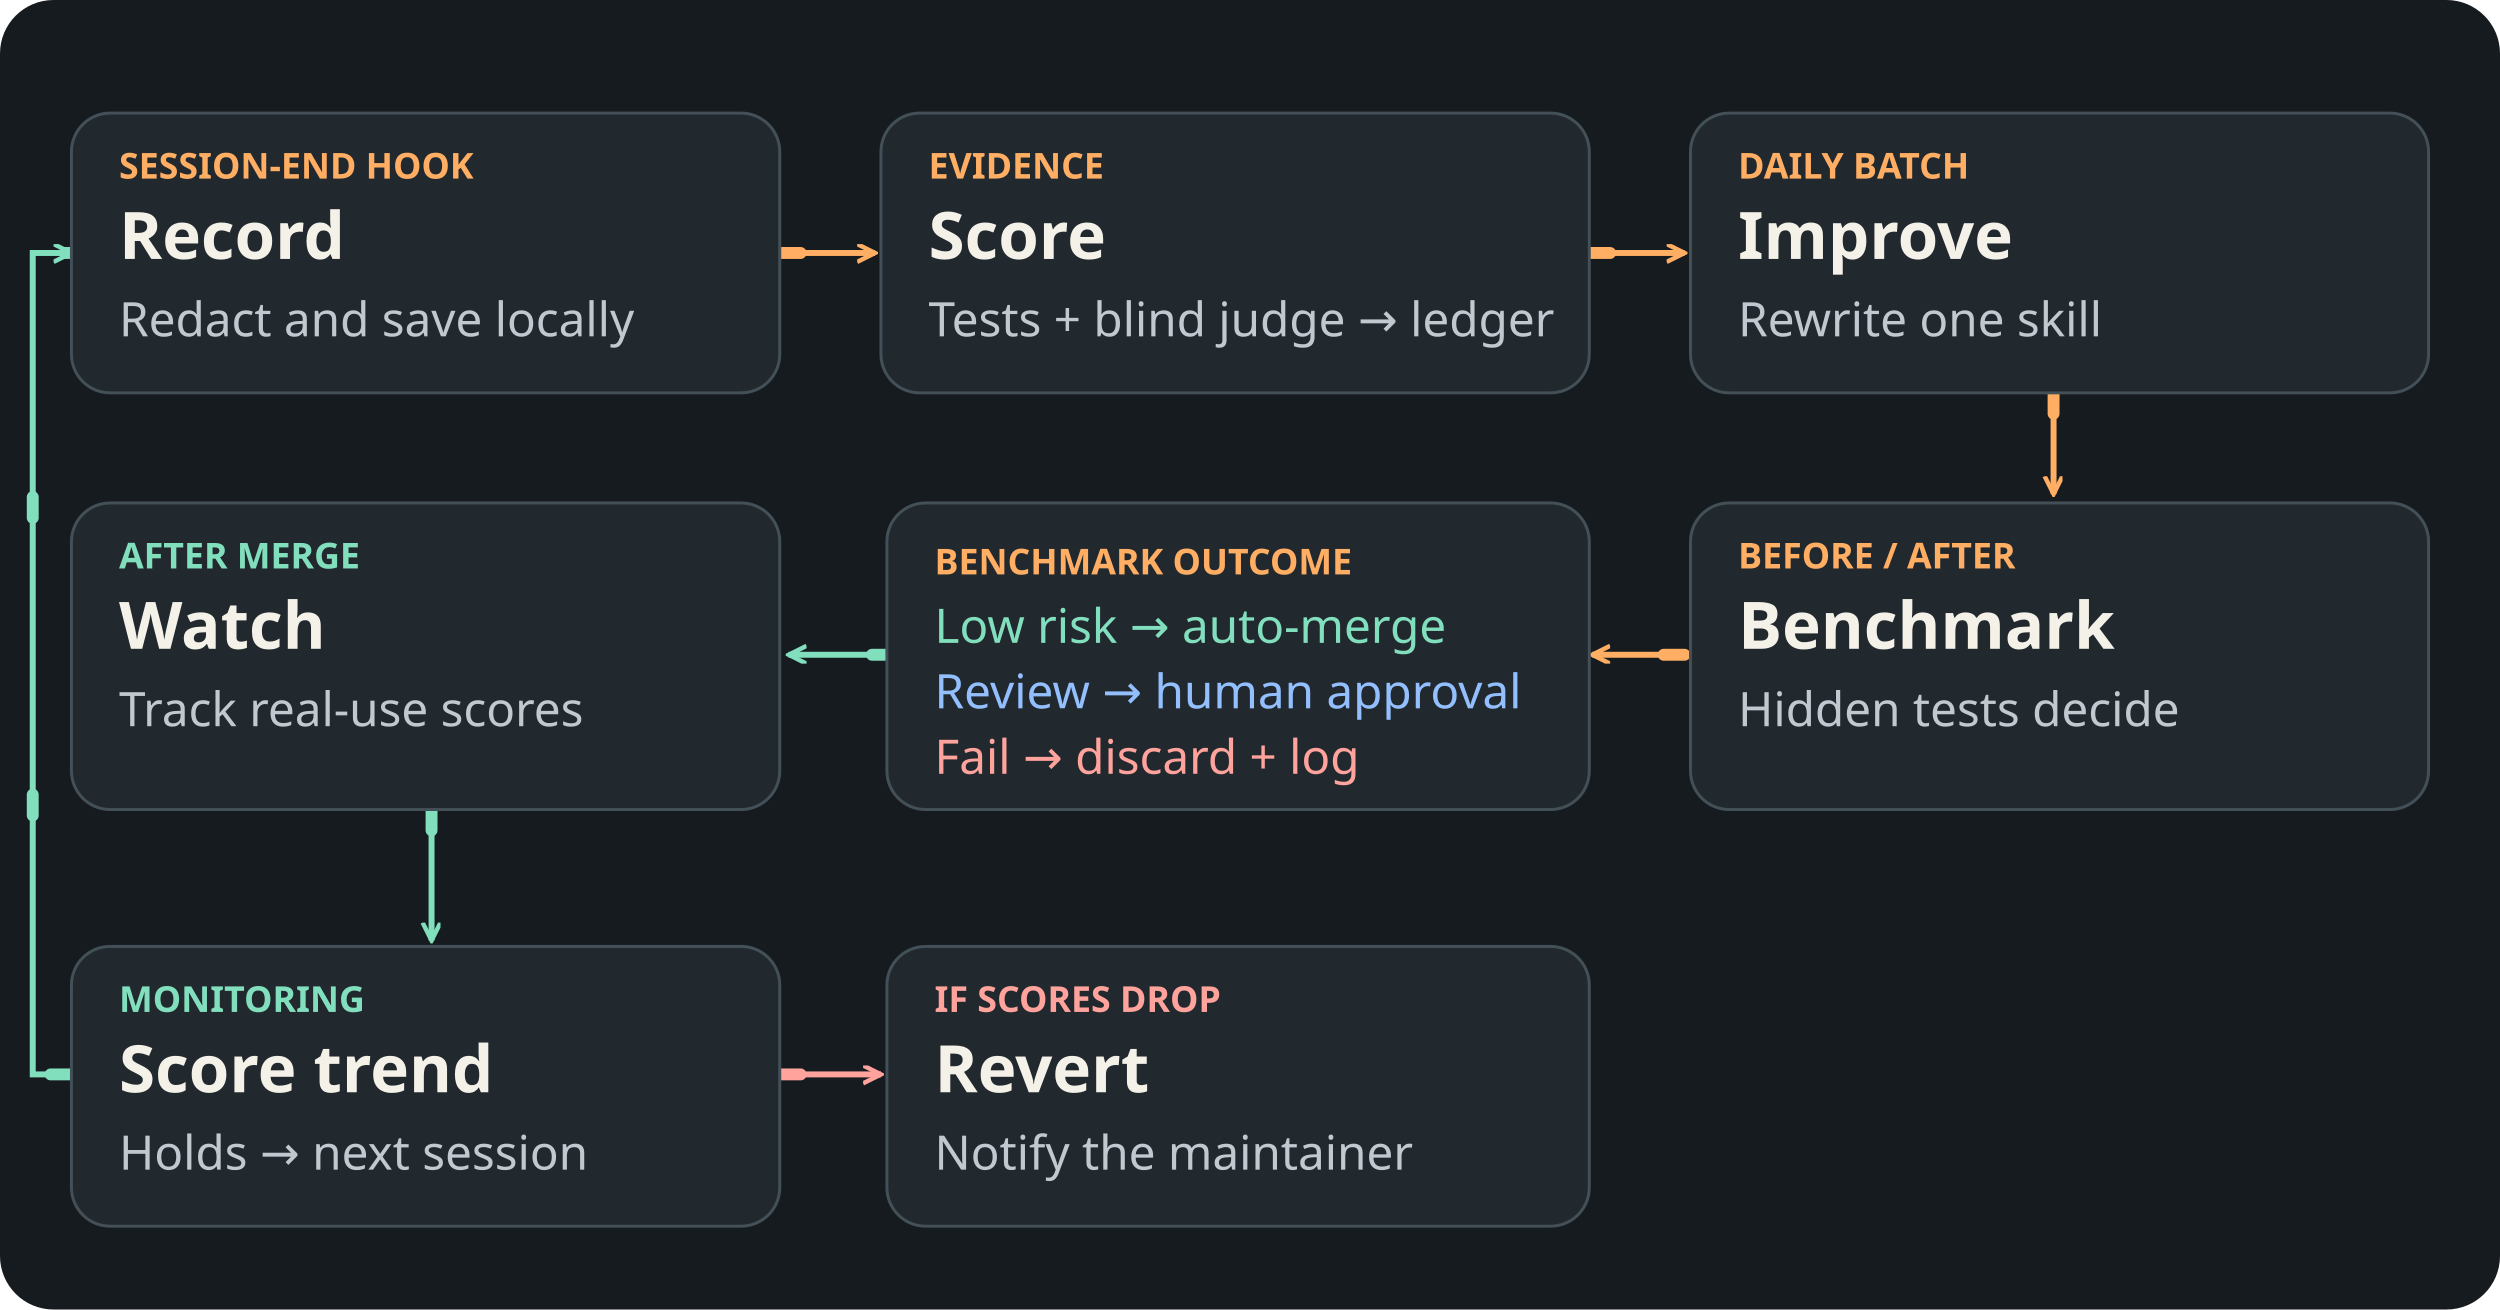
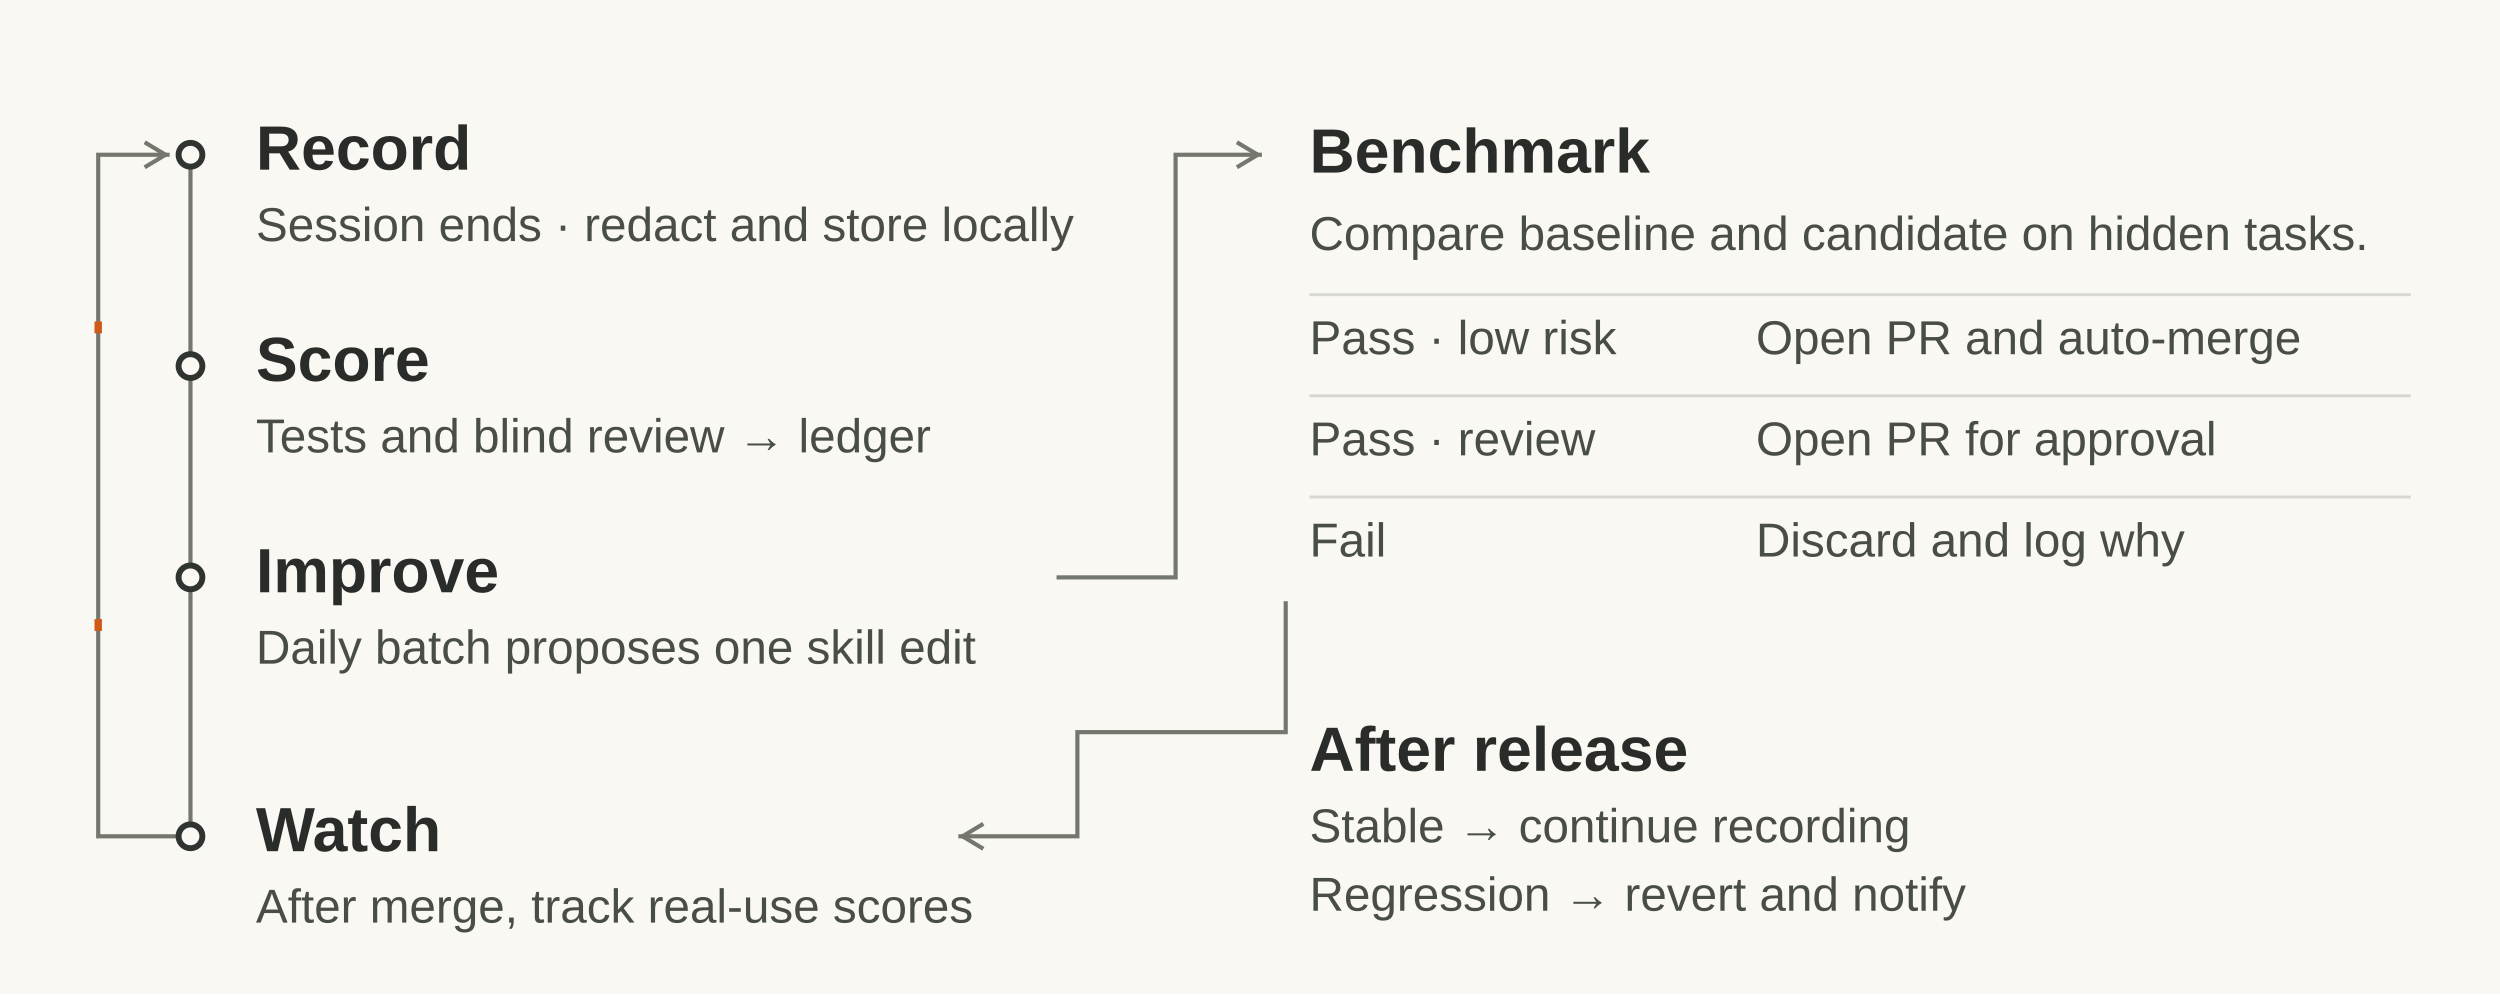
- <svg xmlns="http://www.w3.org/2000/svg" width="840" height="440" viewBox="0 0 840 440" role="img" aria-labelledby="t d">
+ <svg xmlns="http://www.w3.org/2000/svg" width="840" height="334" viewBox="0 0 840 334" role="img" aria-labelledby="title desc">
  <defs>
-     <marker id="ffae63" markerWidth="7" markerHeight="7" refX="6" refY="3" orient="auto" markerUnits="userSpaceOnUse">
-       <path d="M0 0L6 3L0 6" fill="none" stroke="#ffae63" stroke-width="1.5" />
-     </marker>
-     <marker id="82dfbe" markerWidth="7" markerHeight="7" refX="6" refY="3" orient="auto" markerUnits="userSpaceOnUse">
-       <path d="M0 0L6 3L0 6" fill="none" stroke="#82dfbe" stroke-width="1.5" />
-     </marker>
-     <marker id="93bfff" markerWidth="7" markerHeight="7" refX="6" refY="3" orient="auto" markerUnits="userSpaceOnUse">
-       <path d="M0 0L6 3L0 6" fill="none" stroke="#93bfff" stroke-width="1.5" />
-     </marker>
-     <marker id="ffa39c" markerWidth="7" markerHeight="7" refX="6" refY="3" orient="auto" markerUnits="userSpaceOnUse">
-       <path d="M0 0L6 3L0 6" fill="none" stroke="#ffa39c" stroke-width="1.5" />
-     </marker>
-     <marker id="f4f1e9" markerWidth="7" markerHeight="7" refX="6" refY="3" orient="auto" markerUnits="userSpaceOnUse">
-       <path d="M0 0L6 3L0 6" fill="none" stroke="#f4f1e9" stroke-width="1.5" />
-     </marker>
-     <marker id="c2c8cf" markerWidth="7" markerHeight="7" refX="6" refY="3" orient="auto" markerUnits="userSpaceOnUse">
-       <path d="M0 0L6 3L0 6" fill="none" stroke="#c2c8cf" stroke-width="1.5" />
+     <marker id="arrow" viewBox="0 0 8 8" refX="7" refY="4" markerWidth="8" markerHeight="8" orient="auto">
+       <path d="m1 1 5 3-5 3" fill="none" stroke="#74776e" />
    </marker>
  </defs>
-   <style>text{font-family:system-ui,'Segoe UI',sans-serif}.pulse{animation:travel 4s linear infinite}@keyframes travel{to{stroke-dashoffset:-100}}@media(prefers-reduced-motion:reduce){.pulse{display:none}}</style>
-   <rect width="840" height="440" rx="18" fill="#161b20" />
-   <g>
-     <path d="M262 85H294" fill="none" stroke="#ffae63" stroke-width="2" marker-end="url(#ffae63)" />
-     <path class="pulse" d="M262 85H294" pathLength="100" fill="none" stroke="#ffae63" stroke-width="4" stroke-linecap="round" stroke-dasharray="7 93" />
-     <path d="M534 85H566" fill="none" stroke="#ffae63" stroke-width="2" marker-end="url(#ffae63)" />
-     <path class="pulse" d="M534 85H566" pathLength="100" fill="none" stroke="#ffae63" stroke-width="4" stroke-linecap="round" stroke-dasharray="7 93" />
-     <path d="M690 132V166" fill="none" stroke="#ffae63" stroke-width="2" marker-end="url(#ffae63)" />
-     <path class="pulse" d="M690 132V166" pathLength="100" fill="none" stroke="#ffae63" stroke-width="4" stroke-linecap="round" stroke-dasharray="7 93" />
-     <path d="M566 220H535" fill="none" stroke="#ffae63" stroke-width="2" marker-end="url(#ffae63)" />
-     <path class="pulse" d="M566 220H535" pathLength="100" fill="none" stroke="#ffae63" stroke-width="4" stroke-linecap="round" stroke-dasharray="7 93" />
-     <path d="M300 220H265" fill="none" stroke="#82dfbe" stroke-width="2" marker-end="url(#82dfbe)" />
-     <path class="pulse" d="M300 220H265" pathLength="100" fill="none" stroke="#82dfbe" stroke-width="4" stroke-linecap="round" stroke-dasharray="7 93" />
-     <path d="M145 272V316" fill="none" stroke="#82dfbe" stroke-width="2" marker-end="url(#82dfbe)" />
-     <path class="pulse" d="M145 272V316" pathLength="100" fill="none" stroke="#82dfbe" stroke-width="4" stroke-linecap="round" stroke-dasharray="7 93" />
-     <path d="M262 361H296" fill="none" stroke="#ffa39c" stroke-width="2" marker-end="url(#ffa39c)" />
-     <path class="pulse" d="M262 361H296" pathLength="100" fill="none" stroke="#ffa39c" stroke-width="4" stroke-linecap="round" stroke-dasharray="7 93" />
-     <path d="M24 361H11V85H24" fill="none" stroke="#82dfbe" stroke-width="2" marker-end="url(#82dfbe)" />
-     <path class="pulse" d="M24 361H11V85H24" pathLength="100" fill="none" stroke="#82dfbe" stroke-width="4" stroke-linecap="round" stroke-dasharray="7 93" />
-     <g>
-       <rect x="24" y="38" width="238" height="94" rx="13" fill="#21282e" stroke="#435057" />
-       <text x="40" y="60" fill="#ffae63" font-size="12" font-weight="700">SESSION-END HOOK</text>
-       <text x="40" y="87" fill="#f4f1e9" font-size="22" font-weight="700">Record</text>
-       <text x="40" y="113" fill="#c2c8cf" font-size="16" font-weight="500">Redact and save locally</text>
-     </g>
-     <g>
-       <rect x="296" y="38" width="238" height="94" rx="13" fill="#21282e" stroke="#435057" />
-       <text x="312" y="60" fill="#ffae63" font-size="12" font-weight="700">EVIDENCE</text>
-       <text x="312" y="87" fill="#f4f1e9" font-size="22" font-weight="700">Score</text>
-       <text x="312" y="113" fill="#c2c8cf" font-size="16" font-weight="500">Tests + blind judge → ledger</text>
-     </g>
-     <g>
-       <rect x="568" y="38" width="248" height="94" rx="13" fill="#21282e" stroke="#435057" />
-       <text x="584" y="60" fill="#ffae63" font-size="12" font-weight="700">DAILY BATCH</text>
-       <text x="584" y="87" fill="#f4f1e9" font-size="22" font-weight="700">Improve</text>
-       <text x="584" y="113" fill="#c2c8cf" font-size="16" font-weight="500">Rewrite one skill</text>
-     </g>
-     <g>
-       <rect x="568" y="169" width="248" height="103" rx="13" fill="#21282e" stroke="#435057" />
-       <text x="584" y="191" fill="#ffae63" font-size="12" font-weight="700">BEFORE / AFTER</text>
-       <text x="584" y="218" fill="#f4f1e9" font-size="22" font-weight="700">Benchmark</text>
-       <text x="584" y="244" fill="#c2c8cf" font-size="16" font-weight="500">Hidden tests decide</text>
-     </g>
-     <rect x="298" y="169" width="236" height="103" rx="13" fill="#21282e" stroke="#435057" />
-     <text x="314" y="193" fill="#ffae63" font-size="12" font-weight="700">BENCHMARK OUTCOME</text>
-     <text x="314" y="216" fill="#82dfbe" font-size="16" font-weight="500">Low risk → auto-merge</text>
-     <text x="314" y="238" fill="#93bfff" font-size="16" font-weight="500">Review → human approval</text>
-     <text x="314" y="260" fill="#ffa39c" font-size="16" font-weight="500">Fail → discard + log</text>
-     <g>
-       <rect x="24" y="169" width="238" height="103" rx="13" fill="#21282e" stroke="#435057" />
-       <text x="40" y="191" fill="#82dfbe" font-size="12" font-weight="700">AFTER MERGE</text>
-       <text x="40" y="218" fill="#f4f1e9" font-size="22" font-weight="700">Watch</text>
-       <text x="40" y="244" fill="#c2c8cf" font-size="16" font-weight="500">Track real-use scores</text>
-     </g>
-     <g>
-       <rect x="24" y="318" width="238" height="94" rx="13" fill="#21282e" stroke="#435057" />
-       <text x="40" y="340" fill="#82dfbe" font-size="12" font-weight="700">MONITORING</text>
-       <text x="40" y="367" fill="#f4f1e9" font-size="22" font-weight="700">Score trend</text>
-       <text x="40" y="393" fill="#c2c8cf" font-size="16" font-weight="500">Holds → next session</text>
-     </g>
-     <g>
-       <rect x="298" y="318" width="236" height="94" rx="13" fill="#21282e" stroke="#435057" />
-       <text x="314" y="340" fill="#ffa39c" font-size="12" font-weight="700">IF SCORES DROP</text>
-       <text x="314" y="367" fill="#f4f1e9" font-size="22" font-weight="700">Revert</text>
-       <text x="314" y="393" fill="#c2c8cf" font-size="16" font-weight="500">Notify the maintainer</text>
-     </g>
-   </g>
+   <style>
+     text { font-family: 'Segoe UI', Arial, sans-serif; fill: #292c29 }
+     .label { font-size: 21px; font-weight: 600 }
+     .body { font-size: 16px; fill: #484d47 }
+     .note { font-family: Consolas, monospace; font-size: 14px; fill: #63675f }
+     .line { stroke: #74776e; stroke-width: 1.4; fill: none }
+     .rule { stroke: #d7d8d0 }
+     .signal { animation: trace 5s linear infinite }
+     @keyframes trace { to { stroke-dashoffset: -100 } }
+     @media (prefers-reduced-motion: reduce) { .signal { display: none } }
+   </style>
+   <rect width="840" height="334" fill="#faf8f3" />
+   <path d="M64 52 V281 H33 V52 H57" class="line" marker-end="url(#arrow)" />
+   <path class="signal" d="M64 281 H33 V52 H57" pathLength="100" stroke="#cf5918" stroke-width="2.5" stroke-dasharray="4 96" fill="none" />
+   <circle cx="64" cy="52" r="4" fill="#faf8f3" stroke="#303430" stroke-width="2" />
+   <text x="86" y="57" class="label">Record</text>
+   <text x="86" y="81" class="body">Session ends · redact and store locally</text>
+   <circle cx="64" cy="123" r="4" fill="#faf8f3" stroke="#303430" stroke-width="2" />
+   <text x="86" y="128" class="label">Score</text>
+   <text x="86" y="152" class="body">Tests and blind review → ledger</text>
+   <circle cx="64" cy="194" r="4" fill="#faf8f3" stroke="#303430" stroke-width="2" />
+   <text x="86" y="199" class="label">Improve</text>
+   <text x="86" y="223" class="body">Daily batch proposes one skill edit</text>
+   <circle cx="64" cy="281" r="4" fill="#faf8f3" stroke="#303430" stroke-width="2" />
+   <text x="86" y="286" class="label">Watch</text>
+   <text x="86" y="310" class="body">After merge, track real-use scores</text>
+   <path d="M355 194 H395 V52 H424" class="line" marker-end="url(#arrow)" />
+   <path d="M432 202 V246 H362 V281 H322" class="line" marker-end="url(#arrow)" />
+   <text x="440" y="58" class="label">Benchmark</text>
+   <text x="440" y="84" class="body">Compare baseline and candidate on hidden tasks.</text>
+   <path class="rule" d="M440 99 H810" />
+   <text x="440" y="119" class="body">Pass · low risk</text>
+   <text x="590" y="119" class="body">Open PR and auto-merge</text>
+   <path class="rule" d="M440 133 H810" />
+   <text x="440" y="153" class="body">Pass · review</text>
+   <text x="590" y="153" class="body">Open PR for approval</text>
+   <path class="rule" d="M440 167 H810" />
+   <text x="440" y="187" class="body">Fail</text>
+   <text x="590" y="187" class="body">Discard and log why</text>
+   <text x="440" y="259" class="label">After release</text>
+   <text x="440" y="283" class="body">Stable → continue recording</text>
+   <text x="440" y="306" class="body">Regression → revert and notify</text>
</svg>
